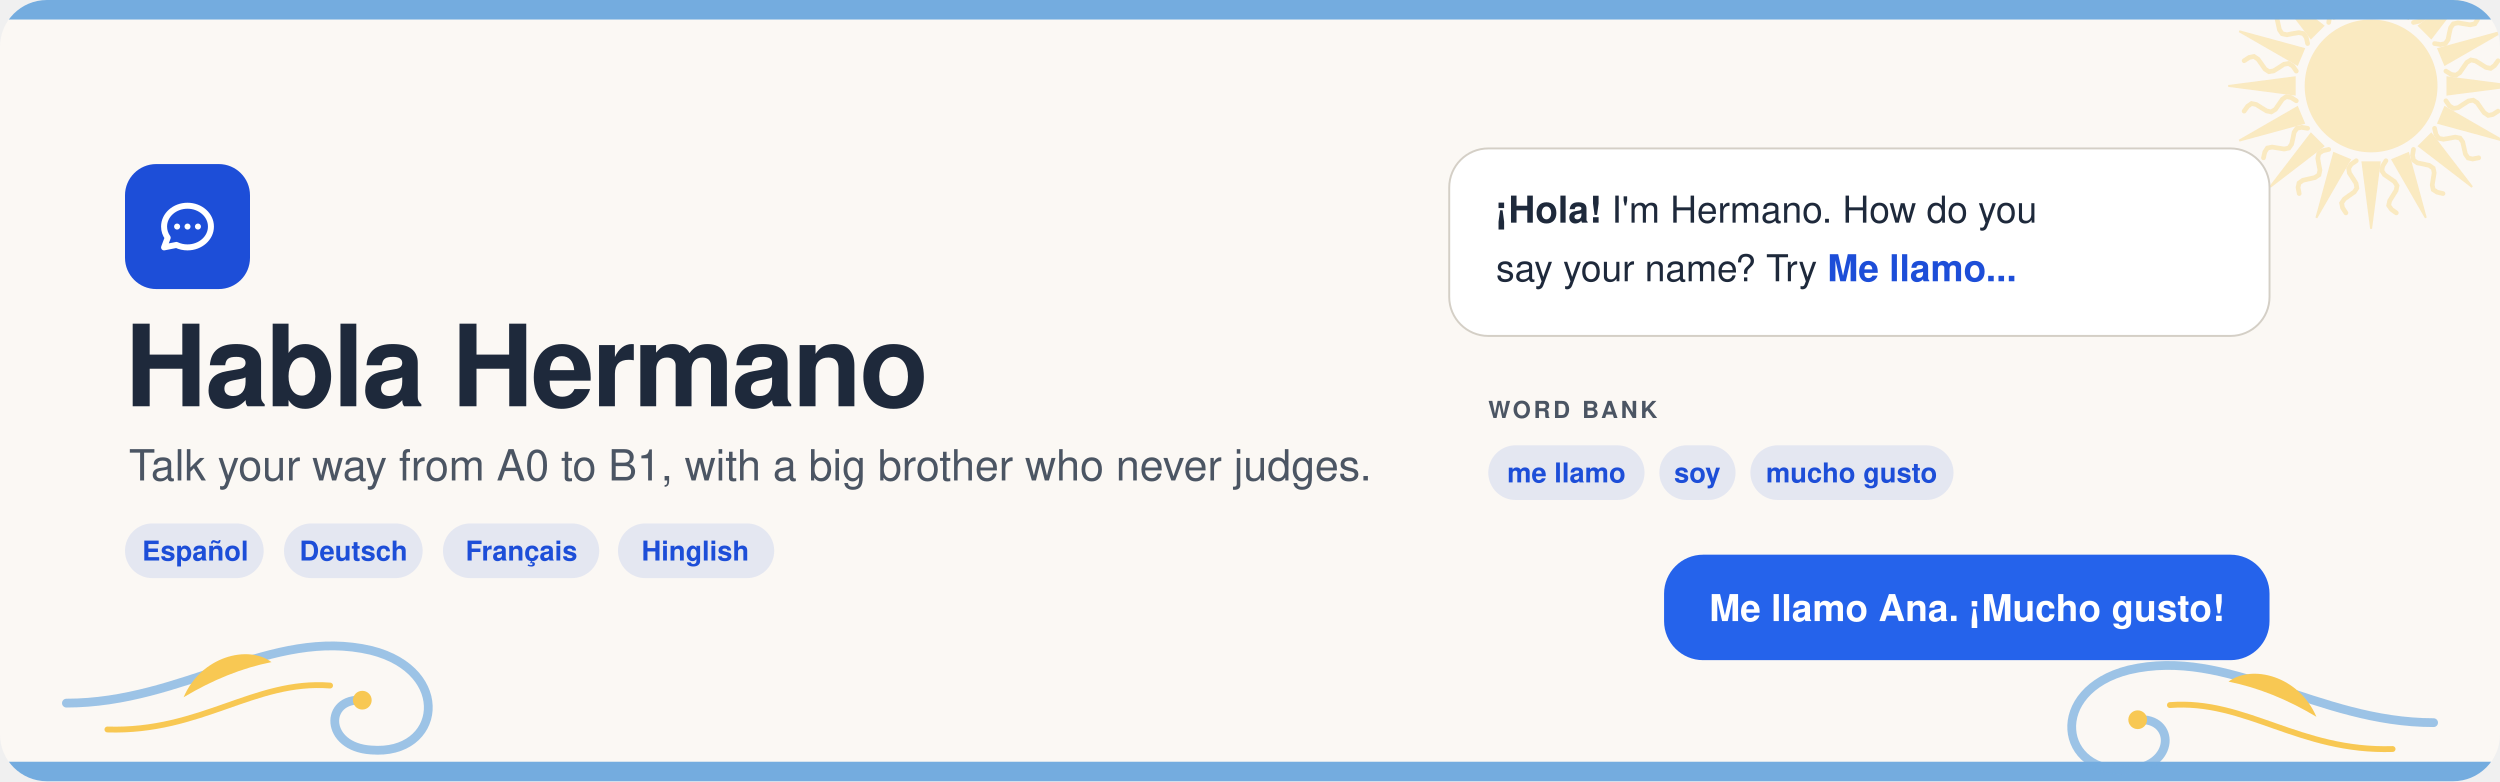
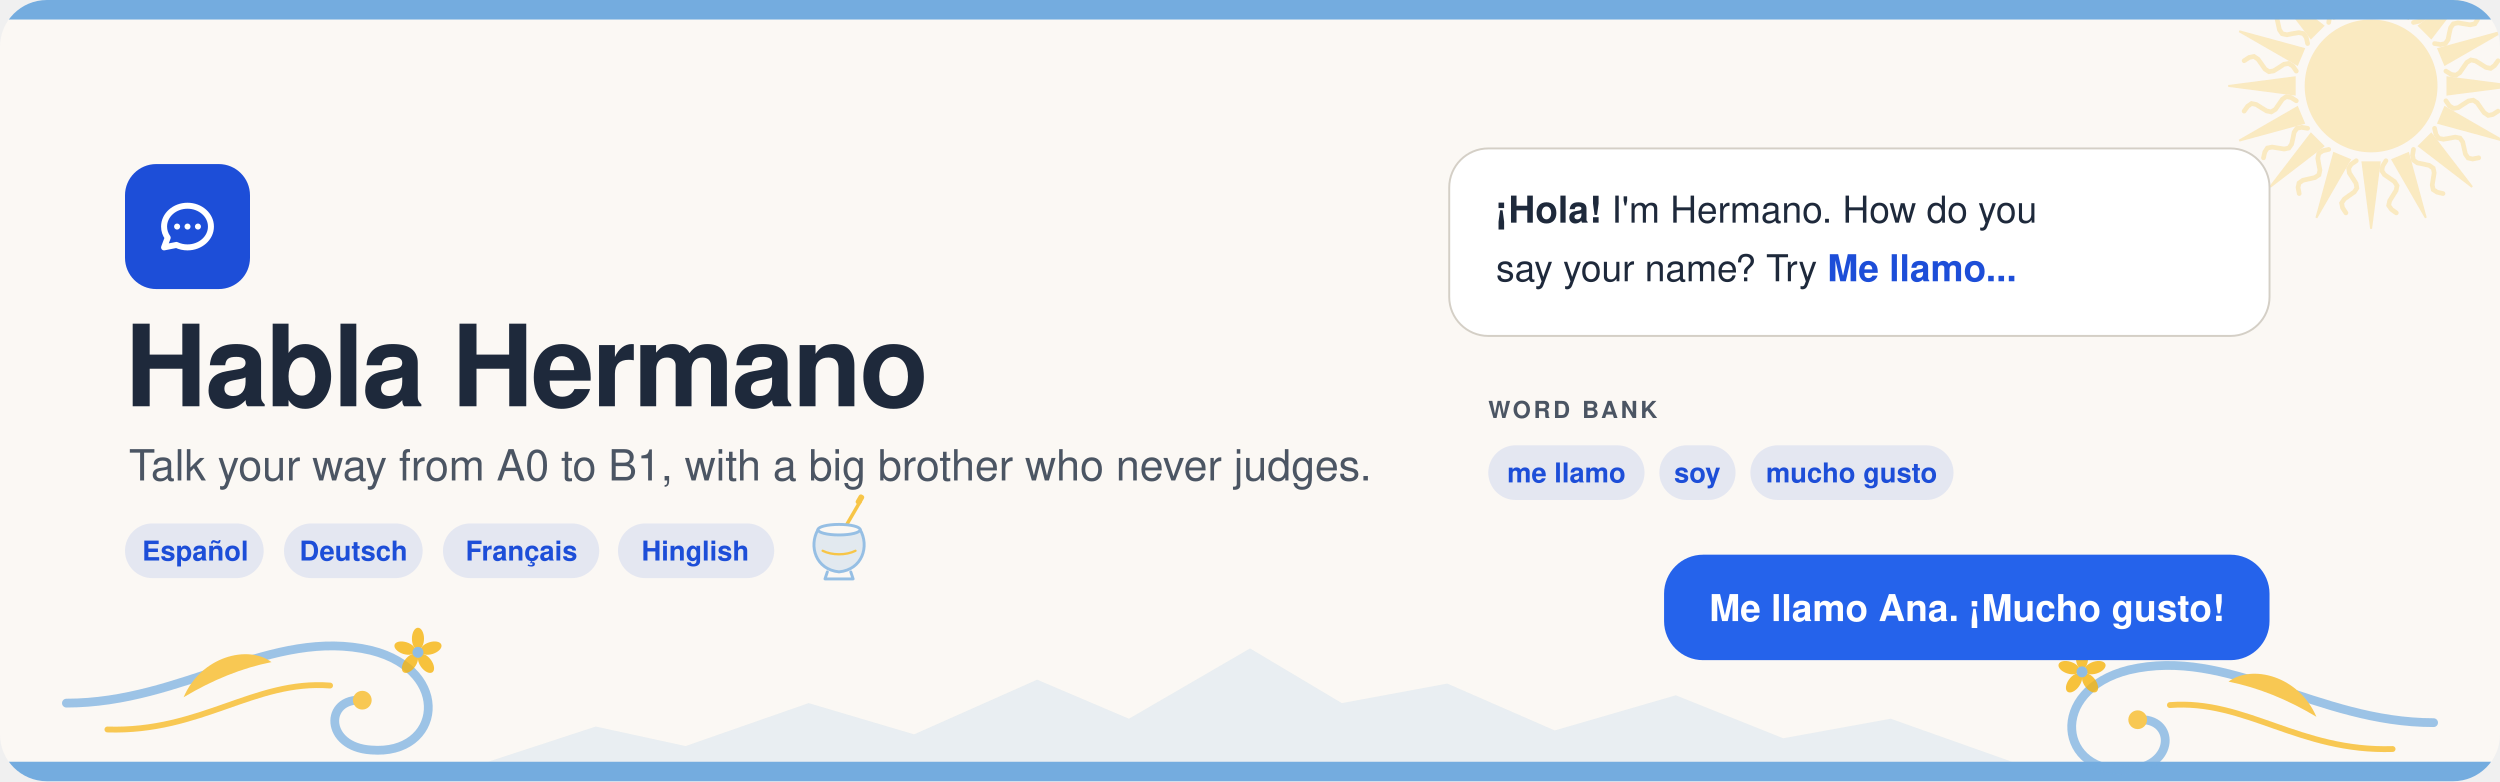
- <svg xmlns="http://www.w3.org/2000/svg" width="1280" height="400" viewBox="0 0 1280 400" role="img" aria-label="Habla Hermano: talk your way from A0 to B1 with an AI conversation partner, with a Sol de Mayo and fileteado ornaments">
+ <svg xmlns="http://www.w3.org/2000/svg" width="1280" height="400" viewBox="0 0 1280 400" role="img" aria-label="Habla Hermano: talk your way from A0 to B1 with an AI conversation partner, with Argentine motifs: Sol de Mayo, fileteado, mate and the Andes">
  <defs>
    <clipPath id="card">
      <rect width="1280" height="400" rx="24" />
    </clipPath>
  </defs>
  <g clip-path="url(#card)">
    <rect width="1280" height="400" fill="#FBF8F4" />
    <g opacity="0.22" fill="#F6B40E" stroke="#F6B40E">
      <path d="M1253.1 48.4 L1287.1 44.0 L1253.1 39.6 Z" />
      <path fill="none" stroke-width="2.4" stroke-linecap="round" d="M1252.3 51.6 L1254.1 54.2 L1256.2 55.5 L1258.6 55.1 L1261.2 53.4 L1263.9 51.7 L1266.3 51.3 L1268.3 52.6 L1270.1 55.2 L1271.9 57.7 L1274.0 59.1 L1276.4 58.6 L1279.0 56.9" />
      <path d="M1248.4 63.0 L1281.5 72.0 L1251.8 54.9 Z" />
      <path fill="none" stroke-width="2.4" stroke-linecap="round" d="M1246.5 65.7 L1247.2 68.8 L1248.6 70.8 L1251.0 71.3 L1254.0 70.8 L1257.1 70.2 L1259.5 70.7 L1260.9 72.7 L1261.6 75.8 L1262.3 78.9 L1263.7 80.9 L1266.0 81.4 L1269.1 80.8" />
      <path d="M1238.5 74.8 L1265.7 95.7 L1244.8 68.5 Z" />
      <path fill="none" stroke-width="2.4" stroke-linecap="round" d="M1235.7 76.5 L1235.2 79.6 L1235.7 82.0 L1237.7 83.4 L1240.8 84.0 L1243.8 84.7 L1245.8 86.1 L1246.3 88.5 L1245.8 91.6 L1245.3 94.7 L1245.8 97.1 L1247.8 98.4 L1250.8 99.1" />
      <path d="M1224.9 81.8 L1242.0 111.5 L1233.0 78.4 Z" />
      <path fill="none" stroke-width="2.4" stroke-linecap="round" d="M1221.6 82.3 L1219.9 85.0 L1219.5 87.4 L1220.8 89.4 L1223.4 91.2 L1226.0 93.0 L1227.3 95.1 L1226.8 97.5 L1225.2 100.1 L1223.5 102.8 L1223.0 105.2 L1224.4 107.2 L1226.9 109.0" />
      <path d="M1209.6 83.1 L1214.0 117.1 L1218.4 83.1 Z" />
      <path fill="none" stroke-width="2.4" stroke-linecap="round" d="M1206.4 82.3 L1203.8 84.1 L1202.5 86.2 L1202.9 88.6 L1204.6 91.2 L1206.3 93.9 L1206.7 96.3 L1205.4 98.3 L1202.8 100.1 L1200.3 101.9 L1198.9 104.0 L1199.4 106.4 L1201.1 109.0" />
      <path d="M1195.0 78.4 L1186.0 111.5 L1203.1 81.8 Z" />
      <path fill="none" stroke-width="2.4" stroke-linecap="round" d="M1192.3 76.5 L1189.2 77.2 L1187.2 78.6 L1186.7 81.0 L1187.2 84.0 L1187.8 87.1 L1187.3 89.5 L1185.3 90.9 L1182.2 91.6 L1179.1 92.3 L1177.1 93.7 L1176.6 96.0 L1177.2 99.1" />
      <path d="M1183.2 68.5 L1162.3 95.7 L1189.5 74.8 Z" />
      <path fill="none" stroke-width="2.4" stroke-linecap="round" d="M1181.5 65.7 L1178.4 65.2 L1176.0 65.7 L1174.6 67.7 L1174.0 70.8 L1173.3 73.8 L1171.9 75.8 L1169.5 76.3 L1166.4 75.8 L1163.3 75.3 L1160.9 75.8 L1159.6 77.8 L1158.9 80.8" />
      <path d="M1176.2 54.9 L1146.5 72.0 L1179.6 63.0 Z" />
      <path fill="none" stroke-width="2.4" stroke-linecap="round" d="M1175.7 51.6 L1173.0 49.9 L1170.6 49.5 L1168.6 50.8 L1166.8 53.4 L1165.0 56.0 L1162.9 57.3 L1160.5 56.8 L1157.9 55.2 L1155.2 53.5 L1152.8 53.0 L1150.8 54.4 L1149.0 56.9" />
      <path d="M1174.9 39.6 L1140.9 44.0 L1174.9 48.4 Z" />
      <path fill="none" stroke-width="2.4" stroke-linecap="round" d="M1175.7 36.4 L1173.9 33.8 L1171.8 32.5 L1169.4 32.9 L1166.8 34.6 L1164.1 36.3 L1161.7 36.7 L1159.7 35.4 L1157.9 32.8 L1156.1 30.3 L1154.0 28.9 L1151.6 29.4 L1149.0 31.1" />
      <path d="M1179.6 25.0 L1146.5 16.0 L1176.2 33.1 Z" />
      <path fill="none" stroke-width="2.4" stroke-linecap="round" d="M1181.5 22.3 L1180.8 19.2 L1179.4 17.2 L1177.0 16.7 L1174.0 17.2 L1170.9 17.8 L1168.5 17.3 L1167.1 15.3 L1166.4 12.2 L1165.7 9.1 L1164.3 7.1 L1162.0 6.6 L1158.9 7.2" />
      <path d="M1189.5 13.2 L1162.3 -7.7 L1183.2 19.5 Z" />
      <path fill="none" stroke-width="2.4" stroke-linecap="round" d="M1192.3 11.5 L1192.8 8.4 L1192.3 6.0 L1190.3 4.6 L1187.2 4.0 L1184.2 3.3 L1182.2 1.9 L1181.7 -0.5 L1182.2 -3.6 L1182.7 -6.7 L1182.2 -9.1 L1180.2 -10.4 L1177.2 -11.1" />
      <path d="M1203.1 6.2 L1186.0 -23.5 L1195.0 9.6 Z" />
      <path fill="none" stroke-width="2.4" stroke-linecap="round" d="M1206.4 5.7 L1208.1 3.0 L1208.5 0.6 L1207.2 -1.4 L1204.6 -3.2 L1202.0 -5.0 L1200.7 -7.1 L1201.2 -9.5 L1202.8 -12.1 L1204.5 -14.8 L1205.0 -17.2 L1203.6 -19.2 L1201.1 -21.0" />
      <path d="M1218.4 4.9 L1214.0 -29.1 L1209.6 4.9 Z" />
      <path fill="none" stroke-width="2.4" stroke-linecap="round" d="M1221.6 5.7 L1224.2 3.9 L1225.5 1.8 L1225.1 -0.6 L1223.4 -3.2 L1221.7 -5.9 L1221.3 -8.3 L1222.6 -10.3 L1225.2 -12.1 L1227.7 -13.9 L1229.1 -16.0 L1228.6 -18.4 L1226.9 -21.0" />
      <path d="M1233.0 9.6 L1242.0 -23.5 L1224.9 6.2 Z" />
      <path fill="none" stroke-width="2.4" stroke-linecap="round" d="M1235.7 11.5 L1238.8 10.8 L1240.8 9.4 L1241.3 7.0 L1240.8 4.0 L1240.2 0.9 L1240.7 -1.5 L1242.7 -2.9 L1245.8 -3.6 L1248.9 -4.3 L1250.9 -5.7 L1251.4 -8.0 L1250.8 -11.1" />
      <path d="M1244.8 19.5 L1265.7 -7.7 L1238.5 13.2 Z" />
      <path fill="none" stroke-width="2.4" stroke-linecap="round" d="M1246.5 22.3 L1249.6 22.8 L1252.0 22.3 L1253.4 20.3 L1254.0 17.2 L1254.7 14.2 L1256.1 12.2 L1258.5 11.7 L1261.6 12.2 L1264.7 12.7 L1267.1 12.2 L1268.4 10.2 L1269.1 7.2" />
      <path d="M1251.8 33.1 L1281.5 16.0 L1248.4 25.0 Z" />
      <path fill="none" stroke-width="2.4" stroke-linecap="round" d="M1252.3 36.4 L1255.0 38.1 L1257.4 38.5 L1259.4 37.2 L1261.2 34.6 L1263.0 32.0 L1265.1 30.7 L1267.5 31.2 L1270.1 32.8 L1272.8 34.5 L1275.2 35.0 L1277.2 33.6 L1279.0 31.1" />
      <circle cx="1214" cy="44" r="34" stroke="none" />
    </g>
    <rect y="0" width="1280" height="10" fill="#74ACDF" />
    <rect y="390" width="1280" height="10" fill="#74ACDF" />
+     <path d="M250 390 L305 372 L351 382 L414 360 L468 376 L531 348 L578 368 L640 332 L687 360 L741 350 L796 374 L858 356 L913 378 L968 368 L1030 390 Z" fill="#74ACDF" opacity="0.14" />
    <g transform="translate(34 360) scale(1.5 1.5)" fill="none" stroke-linecap="round" opacity="0.7">
      <path stroke="#74ACDF" stroke-width="3" d="M0 0 C 40 0, 70 -26, 104 -18 C 132 -11, 128 18, 104 16 C 88 15, 88 -2, 101 -1" />
      <path stroke="#F6B40E" stroke-width="2" d="M14 9 C 46 10, 64 -8, 90 -6" />
      <path fill="#F6B40E" stroke="none" d="M40 -2 C 46 -16, 62 -20, 70 -14 C 60 -12, 50 -8, 40 -2 Z" />
      <circle cx="101" cy="-1" r="3.2" fill="#F6B40E" stroke="none" />
    </g>
    <g transform="translate(1246 370) scale(-1.5 1.5)" fill="none" stroke-linecap="round" opacity="0.7">
      <path stroke="#74ACDF" stroke-width="3" d="M0 0 C 40 0, 70 -26, 104 -18 C 132 -11, 128 18, 104 16 C 88 15, 88 -2, 101 -1" />
      <path stroke="#F6B40E" stroke-width="2" d="M14 9 C 46 10, 64 -8, 90 -6" />
      <path fill="#F6B40E" stroke="none" d="M40 -2 C 46 -16, 62 -20, 70 -14 C 60 -12, 50 -8, 40 -2 Z" />
      <circle cx="101" cy="-1" r="3.2" fill="#F6B40E" stroke="none" />
+     </g>
+     <g fill="#F6B40E" opacity="0.8">
+       <ellipse cx="214" cy="327" rx="3.1" ry="5.6" transform="rotate(0 214 334)" />
+       <ellipse cx="214" cy="327" rx="3.1" ry="5.6" transform="rotate(72 214 334)" />
+       <ellipse cx="214" cy="327" rx="3.1" ry="5.6" transform="rotate(144 214 334)" />
+       <ellipse cx="214" cy="327" rx="3.1" ry="5.6" transform="rotate(216 214 334)" />
+       <ellipse cx="214" cy="327" rx="3.1" ry="5.6" transform="rotate(288 214 334)" />
+       <circle cx="214" cy="334" r="2.8" fill="#74ACDF" />
+     </g>
+     <g fill="#F6B40E" opacity="0.8">
+       <ellipse cx="1066" cy="337" rx="3.1" ry="5.6" transform="rotate(0 1066 344)" />
+       <ellipse cx="1066" cy="337" rx="3.1" ry="5.6" transform="rotate(72 1066 344)" />
+       <ellipse cx="1066" cy="337" rx="3.1" ry="5.6" transform="rotate(144 1066 344)" />
+       <ellipse cx="1066" cy="337" rx="3.1" ry="5.6" transform="rotate(216 1066 344)" />
+       <ellipse cx="1066" cy="337" rx="3.1" ry="5.6" transform="rotate(288 1066 344)" />
+       <circle cx="1066" cy="344" r="2.8" fill="#74ACDF" />
+     </g>
+     <g transform="translate(414 258) scale(0.6)" opacity="0.75" stroke-linecap="round" stroke-linejoin="round">
+       <path d="M30 22 L44 -2" stroke="#F6B40E" stroke-width="3" fill="none" />
+       <rect x="40" y="-6" width="9" height="5" rx="2" transform="rotate(-60 44 -3)" fill="#F6B40E" />
+       <path d="M8 22 C 0 36, 6 56, 26 58 C 46 56, 52 36, 44 22 Z" fill="#74ACDF" fill-opacity="0.25" stroke="#74ACDF" stroke-width="2.5" />
+       <ellipse cx="26" cy="22" rx="18" ry="4.5" fill="#FBF8F4" stroke="#74ACDF" stroke-width="2.5" />
+       <path d="M12 40 C 20 44, 32 44, 40 40" fill="none" stroke="#F6B40E" stroke-width="2" />
+       <path d="M16 58 L14 64 L38 64 L36 58" fill="none" stroke="#74ACDF" stroke-width="2.5" />
    </g>
  </g>
  <g font-family="'Plus Jakarta Sans', -apple-system, 'Segoe UI', Helvetica, Arial, sans-serif">
    <rect x="64" y="84" width="64" height="64" rx="16" fill="#1D4ED8" />
    <svg x="80" y="100" width="32" height="32" viewBox="0 0 24 24" fill="none" stroke="#FFFFFF" stroke-width="2.3" stroke-linecap="round" stroke-linejoin="round">
      <path d="M8 12h.01M12 12h.01M16 12h.01M21 12c0 4.418-4.03 8-9 8a9.863 9.863 0 01-4.255-.949L3 20l1.395-3.72C3.512 15.042 3 13.574 3 12c0-4.418 4.03-8 9-8s9 3.582 9 8z" />
    </svg>
    <text x="64" y="208" font-size="58" font-weight="700" letter-spacing="-1.2" fill="#1E293B">Habla Hermano</text>
    <text x="66" y="246" font-size="22" font-weight="500" fill="#4B5563">Talk your way from A0 to B1, with a big brother who never judges.</text>
    <rect x="64" y="268" width="71" height="28" rx="14" fill="rgba(29,78,216,0.10)" />
    <text x="100" y="287" text-anchor="middle" font-size="14" font-weight="600" fill="#1D4ED8">Español</text>
    <rect x="145.4" y="268" width="71" height="28" rx="14" fill="rgba(29,78,216,0.10)" />
    <text x="181" y="287" text-anchor="middle" font-size="14" font-weight="600" fill="#1D4ED8">Deutsch</text>
    <rect x="226.8" y="268" width="80" height="28" rx="14" fill="rgba(29,78,216,0.10)" />
    <text x="267" y="287" text-anchor="middle" font-size="14" font-weight="600" fill="#1D4ED8">Français</text>
    <rect x="316.4" y="268" width="80" height="28" rx="14" fill="rgba(29,78,216,0.10)" />
    <text x="356" y="287" text-anchor="middle" font-size="14" font-weight="600" fill="#1D4ED8">Hinglish</text>
    <g>
      <rect x="742" y="76" width="420" height="96" rx="20" fill="#FFFFFF" stroke="#D4CFC6" />
      <text x="766" y="114" font-size="19" font-weight="700" fill="#1E293B">¡Hola! <tspan font-weight="500">I'm Hermano. How do you</tspan>
      </text>
      <text x="766" y="144" font-size="19" font-weight="500" fill="#1E293B">say your name? Try <tspan font-weight="700" fill="#1D4ED8">Me llamo...</tspan>
      </text>
      <text x="762" y="214" font-size="12" font-weight="700" letter-spacing="1.4" fill="#4B5563">WORD BANK</text>
      <rect x="762" y="228" width="80" height="28" rx="14" fill="rgba(29,78,216,0.10)" />
      <text x="802" y="247" text-anchor="middle" font-size="14" font-weight="600" fill="#1D4ED8">me llamo</text>
      <rect x="849.6" y="228" width="39" height="28" rx="14" fill="rgba(29,78,216,0.10)" />
      <text x="869" y="247" text-anchor="middle" font-size="14" font-weight="600" fill="#1D4ED8">soy</text>
      <rect x="896.2" y="228" width="104" height="28" rx="14" fill="rgba(29,78,216,0.10)" />
      <text x="948" y="247" text-anchor="middle" font-size="14" font-weight="600" fill="#1D4ED8">mucho gusto</text>
      <rect x="852" y="284" width="310" height="54" rx="20" fill="#2563EB" />
      <text x="1007" y="318" text-anchor="middle" font-size="19" font-weight="600" fill="#FFFFFF">Me llamo Ana. ¡Mucho gusto!</text>
    </g>
  </g>
</svg>
